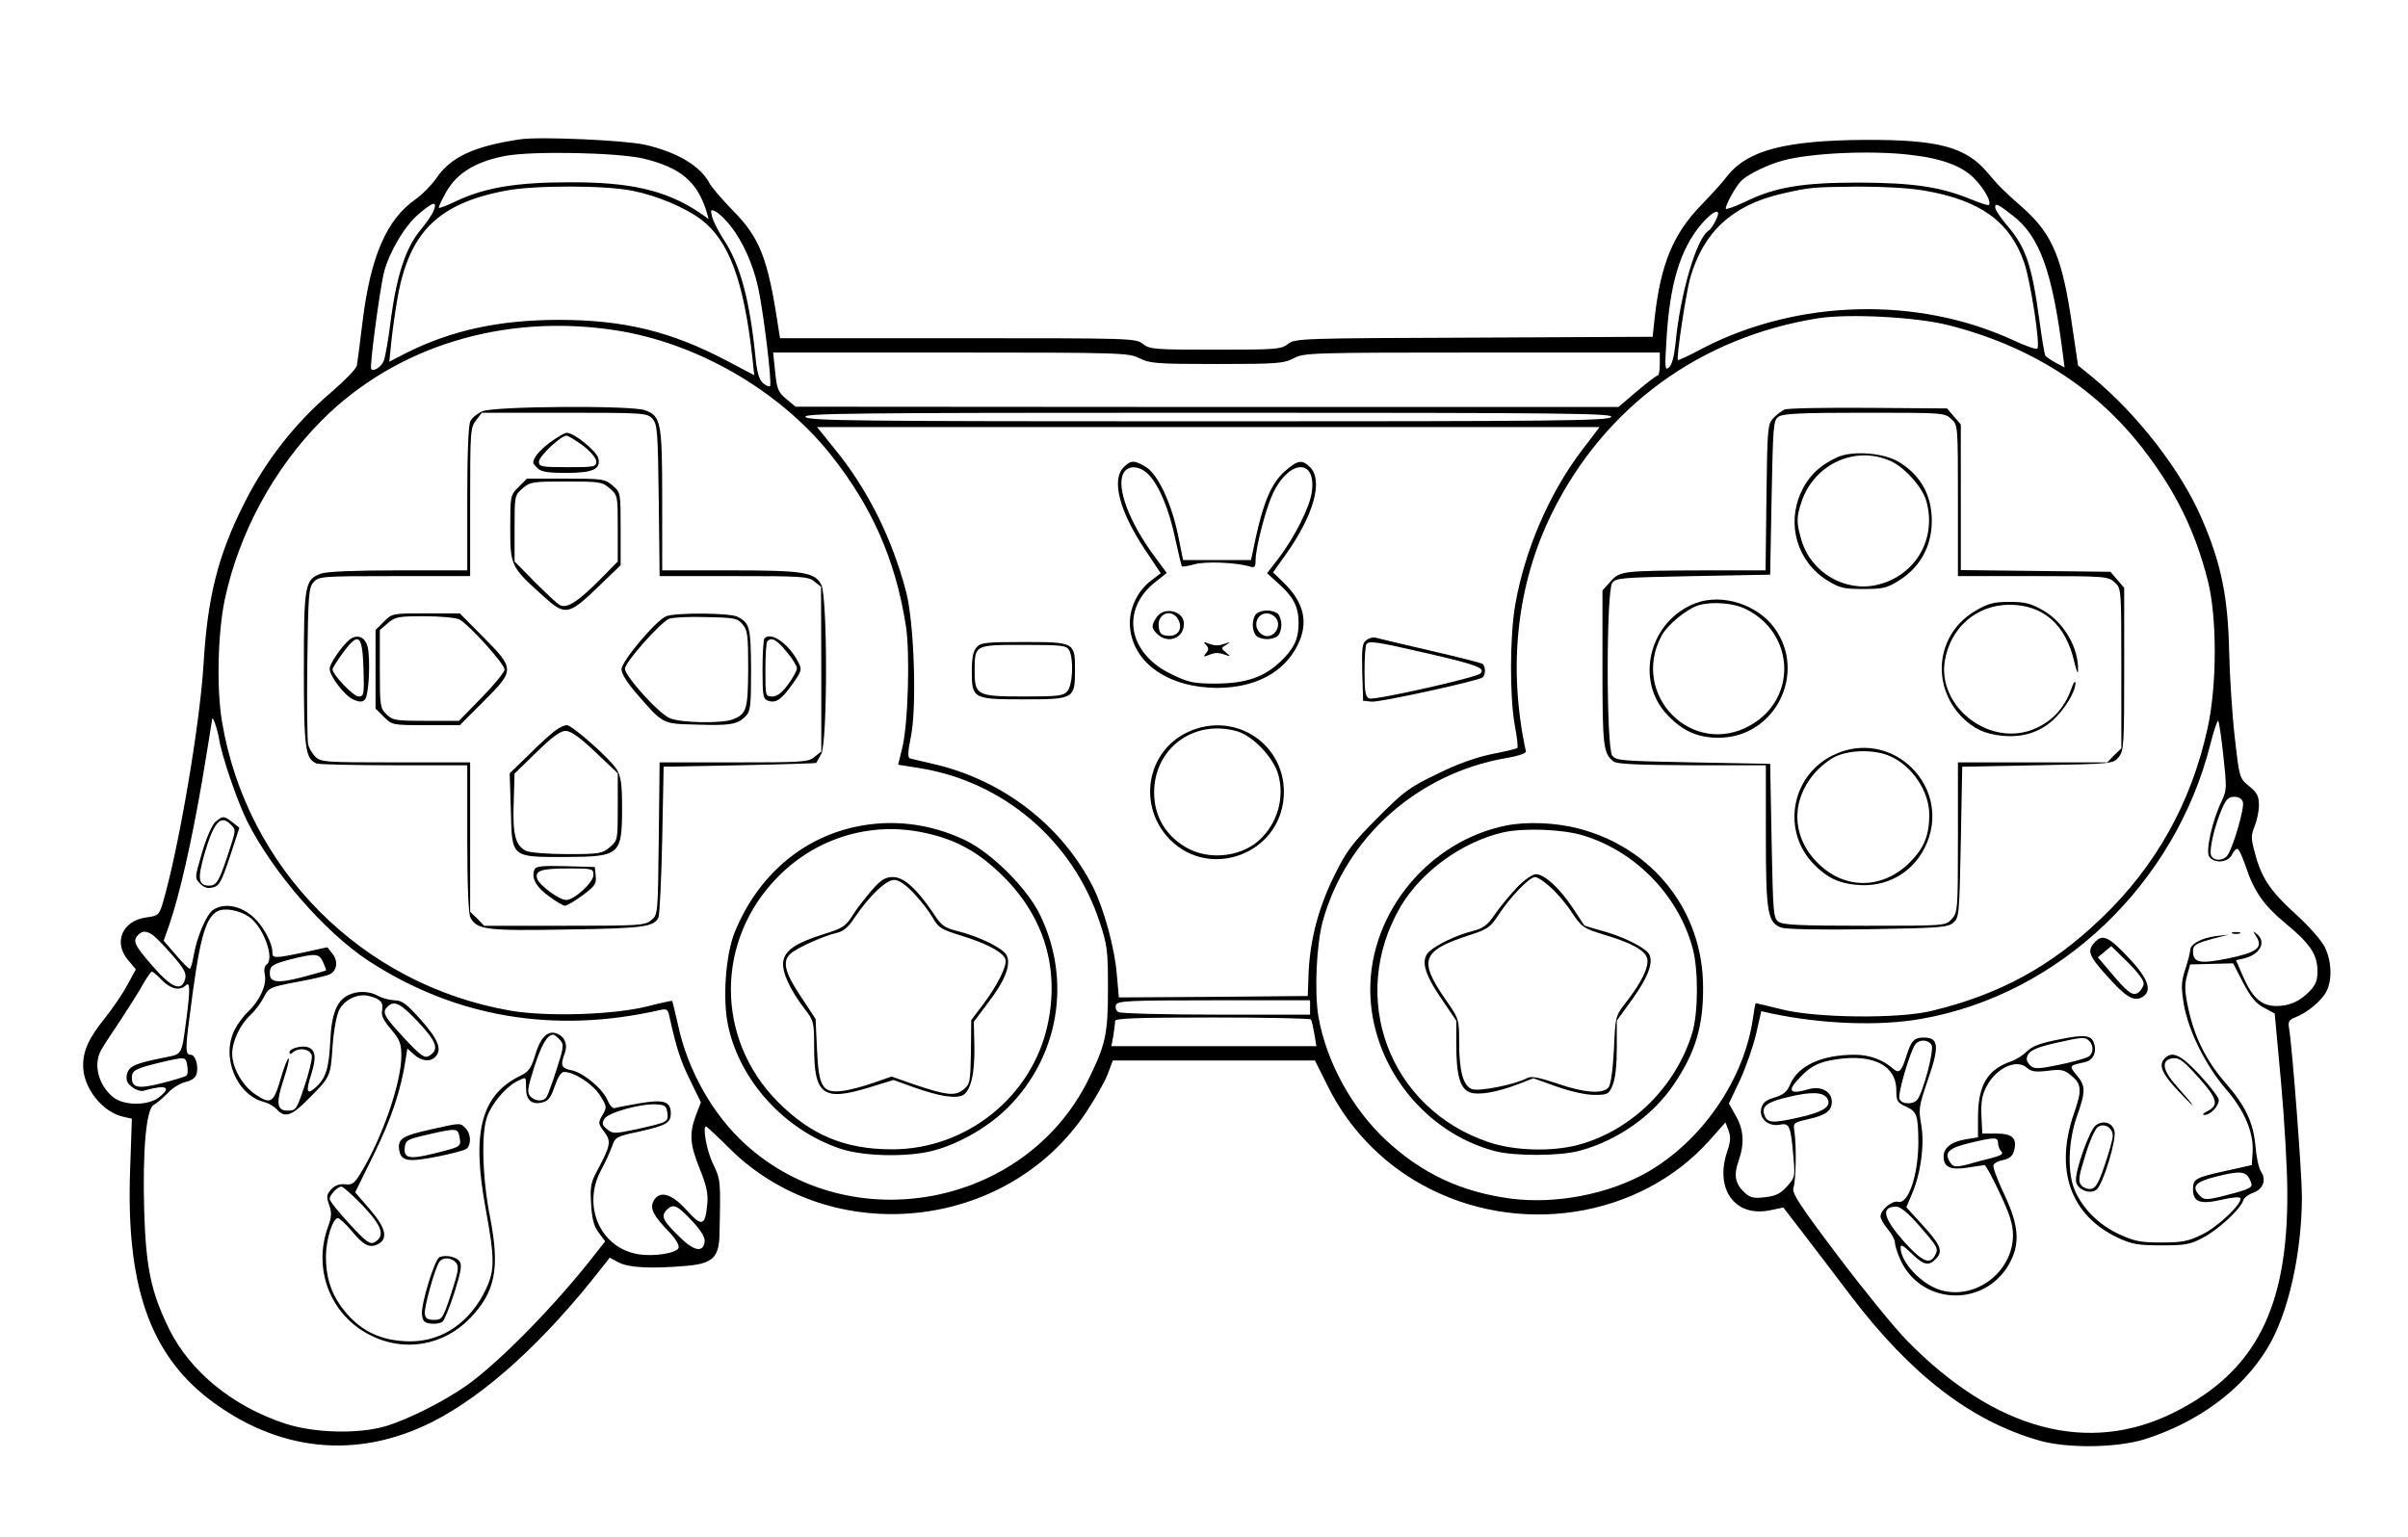
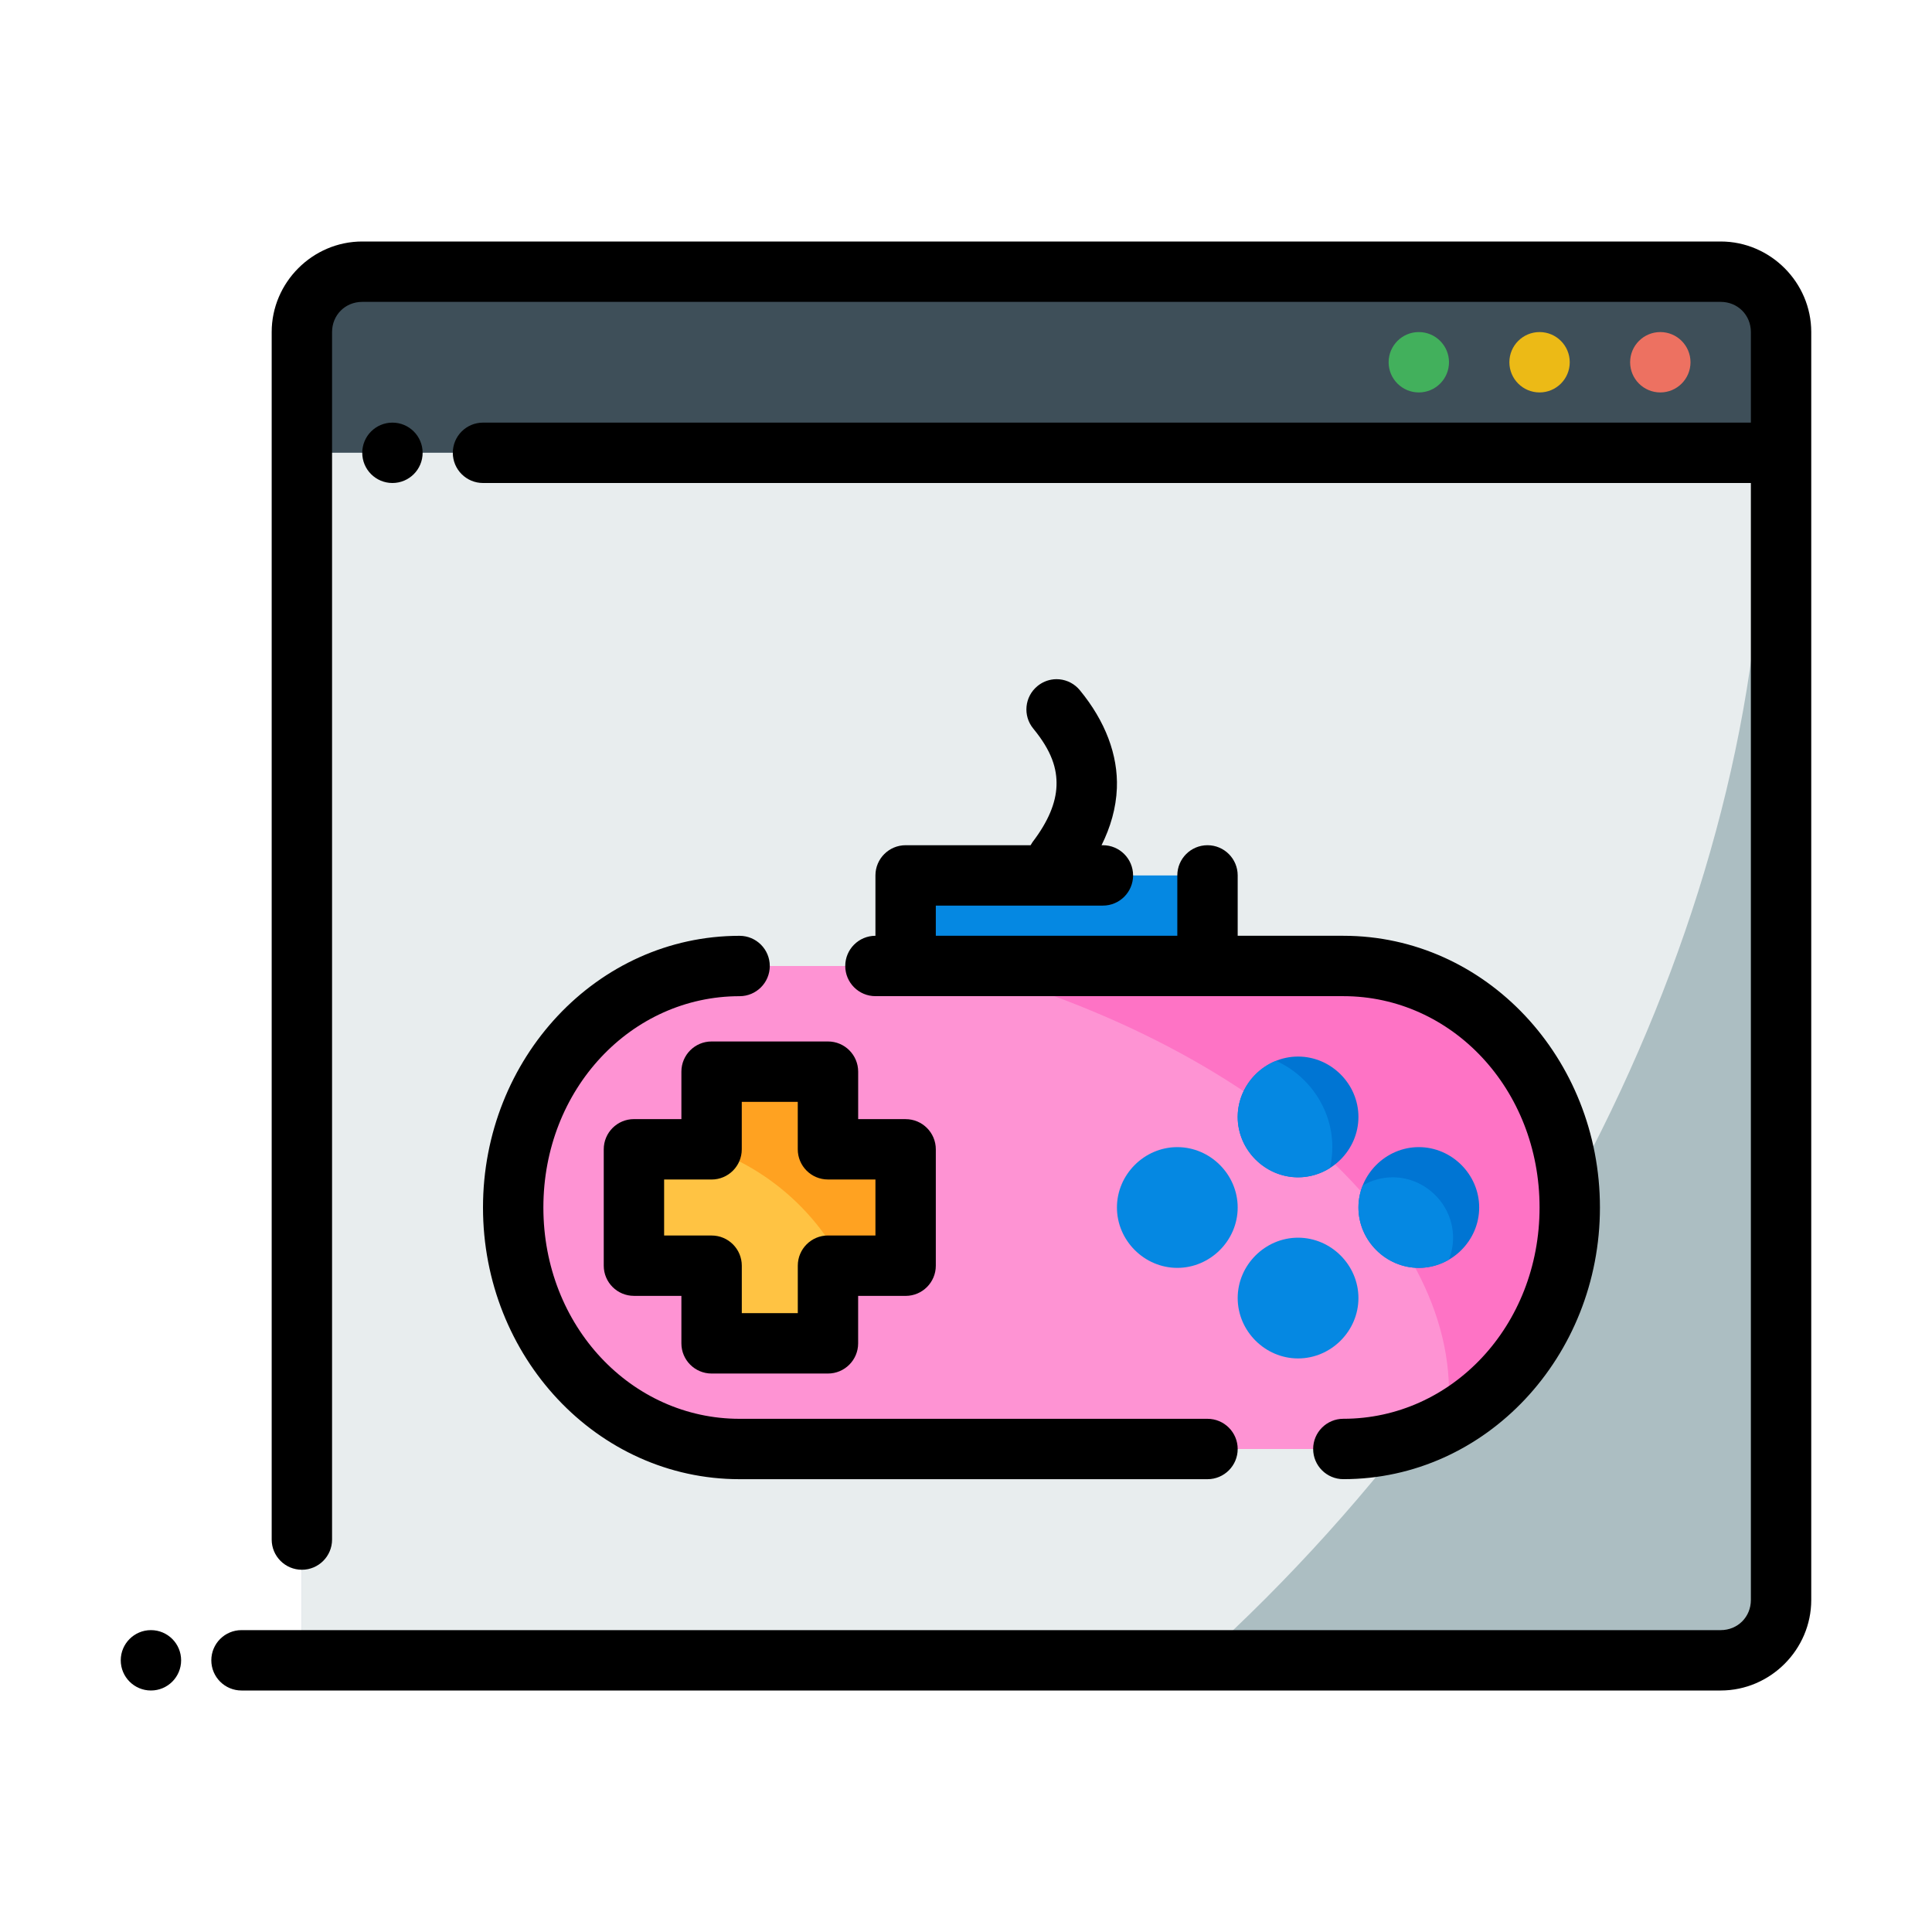
- <svg xmlns="http://www.w3.org/2000/svg" version="1.0" width="840pt" height="536pt" viewBox="0 0 840 536" preserveAspectRatio="xMidYMid meet">
-   <g transform="translate(0,536) scale(0.1,-0.1)" fill="#000000" stroke="none">
-     <path d="M1815 4874 c-161 -24 -242 -61 -293 -136 -17 -24 -49 -57 -72 -73 -101 -70 -157 -199 -185 -425 -9 -74 -18 -144 -20 -155 -2 -12 -43 -53 -89 -93 -126 -107 -230 -240 -304 -388 -91 -180 -128 -325 -142 -562 -13 -212 -87 -645 -142 -832 -13 -43 -16 -45 -58 -51 -83 -11 -116 -87 -63 -149 l27 -32 -30 -55 c-16 -30 -51 -81 -77 -114 -57 -70 -77 -114 -77 -167 0 -78 68 -164 143 -179 l27 -6 -6 -176 c-15 -402 67 -641 273 -801 241 -185 517 -214 781 -81 186 94 393 283 593 540 l26 33 32 -17 c36 -18 110 -22 231 -12 97 8 119 29 120 115 4 185 4 186 -23 242 -22 45 -37 130 -24 130 2 0 40 -35 84 -79 354 -349 964 -287 1241 127 32 48 66 108 76 134 l18 48 352 0 353 0 46 -92 c71 -143 186 -263 325 -340 333 -186 762 -120 1006 154 l55 62 11 -29 c8 -22 7 -38 -5 -73 -44 -131 27 -229 148 -205 l48 10 67 -87 c37 -48 113 -148 169 -222 209 -274 416 -434 653 -503 98 -29 271 -27 370 3 189 60 342 173 430 319 72 118 119 327 120 526 0 82 -34 528 -45 590 -4 23 0 29 23 38 41 16 90 57 107 89 21 40 19 106 -5 155 -11 23 -55 73 -100 114 -90 81 -122 129 -144 215 -14 51 -14 62 -1 93 8 20 15 53 15 73 0 32 -6 44 -34 67 -34 28 -34 28 -50 168 -9 77 -18 214 -20 305 -4 188 -28 306 -96 462 -72 167 -224 363 -383 494 l-48 39 -20 135 c-34 238 -68 320 -168 411 -80 71 -82 73 -128 127 -76 90 -173 115 -428 114 -276 -2 -407 -36 -478 -124 -17 -23 -59 -69 -93 -104 -98 -101 -141 -206 -162 -394 l-7 -65 -624 -3 c-605 -2 -624 -3 -648 -22 -24 -19 -41 -20 -253 -20 -212 0 -229 1 -253 20 -25 20 -40 20 -646 20 l-620 0 -6 38 c-36 240 -64 312 -158 407 -38 39 -75 82 -82 96 -32 60 -112 108 -225 134 -73 16 -365 29 -435 19z m433 -68 c128 -32 184 -80 217 -185 l7 -25 -33 23 c-116 77 -239 106 -454 105 -183 0 -294 -19 -390 -64 -33 -16 -61 -27 -64 -25 -2 2 10 28 26 56 37 65 102 105 205 125 96 18 396 12 486 -10z m4414 14 c116 -13 188 -41 231 -89 33 -36 54 -77 45 -86 -2 -3 -32 7 -66 21 -106 43 -201 56 -387 57 -198 0 -294 -16 -397 -67 -38 -18 -68 -28 -68 -24 0 16 38 83 56 99 27 24 92 55 144 69 95 26 305 36 442 20z m-4454 -126 c85 -17 182 -58 238 -100 97 -74 149 -214 179 -486 l6 -57 -95 50 c-195 103 -361 143 -586 143 -207 0 -375 -36 -534 -116 l-58 -30 7 69 c4 37 13 104 21 149 40 233 141 334 379 379 101 19 348 19 443 -1z m4505 1 c196 -34 298 -108 348 -251 22 -63 57 -289 46 -300 -4 -4 -42 9 -84 29 -334 154 -752 143 -1083 -28 -46 -25 -85 -43 -87 -41 -6 6 28 232 43 286 46 161 147 254 319 294 101 23 105 23 266 25 91 0 179 -5 232 -14z m-5199 -67 c-4 -13 -25 -44 -46 -69 -52 -62 -83 -156 -104 -309 -8 -69 -20 -135 -25 -148 -8 -22 -35 -39 -44 -30 -7 6 31 286 45 340 19 70 70 157 118 199 51 44 67 49 56 17z m5507 -20 c94 -72 138 -195 174 -476 l7 -54 -30 16 c-17 9 -33 20 -37 25 -3 5 -12 58 -20 118 -27 199 -48 261 -114 337 -22 26 -41 54 -41 62 0 17 9 13 61 -28z m-4472 -37 c41 -52 77 -131 95 -211 19 -85 50 -339 42 -347 -3 -3 -14 1 -25 11 -13 12 -20 37 -25 84 -20 203 -53 328 -112 417 -18 28 -36 63 -40 79 -6 26 -5 27 14 17 11 -6 34 -28 51 -50z m3436 20 c-8 -17 -19 -33 -25 -36 -42 -26 -99 -221 -115 -392 -5 -47 -13 -77 -23 -85 -14 -12 -15 -2 -9 92 11 199 48 320 122 408 44 51 74 59 50 13z m810 -365 c285 -72 514 -217 679 -430 115 -148 184 -289 228 -463 32 -127 32 -363 -1 -513 -57 -261 -181 -483 -372 -665 -174 -167 -354 -265 -591 -322 -114 -28 -402 -25 -521 5 -49 12 -90 22 -92 22 -2 0 -6 -23 -10 -52 -30 -213 -177 -428 -369 -538 -135 -77 -320 -112 -475 -92 -173 23 -308 86 -434 202 -120 111 -210 274 -238 434 -14 85 -7 249 15 331 81 293 330 516 639 570 43 7 71 17 70 23 -64 294 -32 584 92 834 183 369 517 613 930 678 108 16 337 4 450 -24z m-4650 -18 c284 -43 572 -209 751 -432 145 -182 227 -366 264 -599 15 -94 8 -346 -13 -428 l-14 -57 75 -12 c293 -47 535 -254 628 -537 27 -81 29 -100 29 -233 0 -159 -8 -195 -70 -320 -221 -442 -827 -556 -1194 -223 -114 103 -202 258 -236 418 -10 44 -19 81 -20 83 -1 1 -40 -7 -86 -19 -120 -30 -351 -37 -479 -15 -518 90 -921 496 -1006 1011 -19 117 -14 307 10 423 50 234 172 458 339 626 258 258 634 373 1022 314z m1830 -98 c36 -18 59 -20 270 -20 211 0 233 2 268 20 36 19 56 20 657 20 l620 0 0 -40 c0 -22 -3 -40 -7 -40 -5 0 -37 -25 -73 -55 l-64 -55 -1436 0 -1435 1 -32 27 c-29 24 -33 35 -39 95 l-7 67 620 0 c599 0 620 -1 658 -20z m1645 -205 c-11 -13 -179 -15 -1405 -15 -1226 0 -1394 2 -1405 15 -11 13 146 15 1405 15 1259 0 1416 -2 1405 -15z m-101 -115 c-115 -151 -201 -351 -234 -544 -18 -108 -19 -315 -1 -416 8 -41 12 -77 9 -80 -2 -2 -42 -12 -89 -21 -57 -12 -122 -35 -192 -70 -96 -46 -117 -62 -207 -153 -86 -86 -108 -115 -148 -196 -57 -114 -86 -225 -92 -340 l-3 -85 -330 -3 -329 -2 -7 79 c-7 92 -45 229 -82 304 -109 217 -317 377 -560 432 -38 9 -74 17 -80 19 -8 3 -7 24 3 73 22 102 12 400 -16 508 -50 190 -136 361 -252 502 l-59 73 1365 0 1365 0 -61 -80z m-4755 -1007 c9 -59 63 -217 98 -288 91 -180 270 -386 423 -487 303 -198 650 -256 1017 -172 24 5 28 3 33 -22 25 -113 40 -158 73 -224 l37 -76 -17 -44 c-24 -65 -22 -102 13 -188 24 -60 30 -87 26 -125 -7 -75 -19 -78 -72 -19 -52 58 -95 70 -115 32 -14 -26 -1 -51 53 -107 24 -25 37 -47 34 -57 -7 -18 -84 -31 -140 -22 -132 21 -197 167 -131 292 15 27 32 65 39 84 11 33 15 35 95 52 93 21 110 30 110 63 0 42 -23 50 -107 36 -42 -7 -82 -15 -88 -17 -7 -3 -18 9 -25 26 -17 41 -85 98 -127 106 -35 7 -39 17 -23 59 12 32 -1 61 -31 70 -30 10 -56 -18 -73 -79 -13 -42 -22 -55 -48 -68 -139 -66 -174 -196 -124 -464 32 -175 32 -215 2 -280 -55 -117 -152 -184 -265 -184 -107 1 -181 39 -242 123 -36 50 -53 106 -52 177 1 58 24 130 42 130 5 0 27 -20 48 -45 42 -51 63 -61 93 -45 35 19 25 58 -31 122 l-50 58 65 132 c60 122 95 224 111 332 l6 38 23 -21 c25 -23 56 -27 74 -9 25 25 12 60 -49 129 -51 57 -67 69 -93 69 -17 1 -42 7 -56 15 -30 17 -71 19 -103 4 -42 -19 -61 -66 -65 -164 -5 -93 -15 -127 -51 -159 -31 -28 -35 -15 -15 47 18 57 15 83 -11 93 -21 8 -65 -4 -65 -17 0 -8 4 -8 14 1 22 17 61 9 64 -15 1 -11 -10 -58 -26 -105 -27 -81 -30 -85 -58 -85 -39 0 -42 26 -14 111 12 36 20 68 17 71 -3 3 -16 -29 -28 -71 -25 -85 -34 -91 -90 -53 -43 29 -79 92 -79 140 0 44 27 102 65 137 15 14 35 41 45 60 17 34 21 36 116 54 55 10 106 22 115 27 25 13 29 46 9 71 l-18 23 -83 -18 c-105 -22 -109 -21 -109 3 0 26 -26 78 -54 108 -45 50 -111 66 -153 37 -24 -17 -57 -96 -68 -162 -4 -24 -10 -43 -13 -43 -4 0 -26 22 -49 49 l-42 49 20 57 c35 101 77 286 114 500 19 115 35 212 35 215 1 17 18 -32 24 -67z m6992 -61 c12 -110 12 -119 -6 -157 -33 -68 -56 -173 -44 -193 17 -26 66 -22 80 6 6 13 15 22 20 20 5 -2 18 -31 29 -64 28 -84 63 -134 137 -195 85 -70 111 -108 112 -163 1 -34 -5 -50 -24 -71 -35 -38 -73 -55 -119 -55 -52 0 -83 28 -116 102 l-25 58 28 6 c56 14 79 57 45 85 -15 13 -15 12 -2 -9 24 -38 3 -55 -99 -76 -98 -20 -122 -15 -122 25 0 22 10 28 74 45 l51 13 -45 -5 c-52 -7 -90 -28 -90 -50 0 -8 -8 -38 -17 -66 -14 -44 -15 -61 -5 -122 16 -92 75 -212 147 -296 65 -75 97 -152 93 -219 l-3 -46 -90 -20 c-108 -24 -115 -28 -115 -65 0 -44 26 -53 99 -36 34 8 63 11 66 6 10 -16 -77 -100 -133 -127 -49 -24 -69 -28 -142 -28 -73 0 -94 4 -148 29 -69 32 -124 86 -153 150 -28 61 -25 172 6 261 31 88 31 106 -1 144 -27 33 -27 33 28 45 29 6 43 34 33 65 -9 30 -32 33 -124 14 -62 -12 -92 -23 -110 -41 -13 -13 -38 -29 -55 -35 -83 -28 -116 -83 -116 -196 l0 -69 -42 -7 c-51 -8 -78 -30 -78 -60 0 -37 23 -48 82 -39 29 5 56 8 61 9 4 0 28 -44 53 -98 35 -73 46 -110 46 -146 0 -129 -131 -228 -253 -192 -66 20 -139 97 -139 148 0 13 9 8 38 -20 43 -42 61 -46 87 -17 24 26 14 48 -54 122 l-51 56 20 47 c31 73 44 172 32 241 -10 55 -8 65 24 159 40 115 37 145 -15 145 -34 0 -44 -11 -61 -65 -17 -54 -26 -62 -47 -43 -35 31 -83 48 -132 48 -117 0 -199 -38 -227 -105 -10 -24 -23 -35 -53 -44 -31 -9 -42 -18 -47 -38 -9 -35 25 -65 65 -57 33 7 38 -4 47 -112 6 -68 6 -72 -22 -103 -23 -26 -40 -34 -77 -38 -40 -5 -52 -2 -72 17 -32 30 -38 60 -20 110 21 60 18 109 -10 157 l-24 43 39 82 c21 46 46 118 56 161 l18 79 31 -7 c176 -38 379 -46 526 -20 482 84 887 470 1010 960 12 47 24 83 27 80 3 -3 11 -58 18 -123z m68 -160 c7 -20 -36 -165 -55 -188 -16 -19 -48 -18 -56 2 -7 20 12 102 38 162 14 33 23 42 43 42 15 0 27 -7 30 -18z m-6955 -401 c51 -36 91 -148 60 -167 -6 -4 -9 -19 -5 -36 7 -35 -19 -91 -59 -128 -15 -14 -36 -42 -46 -62 -49 -95 6 -229 103 -253 15 -4 34 -15 44 -26 27 -30 51 -23 107 34 80 80 80 80 87 185 4 57 14 110 23 128 19 37 66 59 104 49 40 -10 51 -22 46 -50 -4 -18 5 -36 31 -66 31 -37 36 -49 36 -94 0 -90 -64 -278 -137 -400 -26 -44 -33 -50 -59 -47 -21 2 -36 -4 -49 -18 -16 -18 -17 -25 -7 -54 10 -27 9 -41 -4 -77 -53 -146 8 -306 145 -376 118 -62 257 -39 350 57 89 92 105 174 71 351 -27 133 -32 295 -11 352 16 46 63 102 102 123 36 18 34 20 34 -22 0 -43 20 -60 58 -50 20 5 29 17 42 56 11 32 22 50 33 50 35 0 98 -41 124 -80 25 -40 26 -42 10 -70 -16 -27 -16 -30 6 -59 25 -34 22 -47 -24 -134 -23 -42 -26 -58 -22 -117 3 -52 9 -77 26 -100 l23 -31 -33 -42 c-137 -177 -333 -377 -449 -460 -81 -57 -204 -119 -284 -143 -95 -28 -249 -24 -350 9 -183 60 -332 182 -405 330 -63 128 -81 214 -87 412 -6 211 7 355 33 370 10 5 32 24 49 41 16 18 44 35 62 39 19 4 35 14 38 26 9 29 -3 69 -20 69 -18 0 -19 17 -4 130 34 271 53 343 96 370 25 14 77 5 112 -19z m-341 -60 c10 -5 41 -37 71 -71 43 -49 52 -65 47 -85 -12 -47 -48 -32 -115 46 -63 72 -69 87 -49 107 14 14 24 15 46 3z m599 -98 c7 -15 12 -28 10 -29 -1 -1 -40 -12 -85 -24 -90 -23 -116 -18 -110 24 2 17 16 24 68 38 92 23 103 22 117 -9z m6698 -72 c27 -51 45 -73 73 -87 l37 -20 22 -239 c12 -132 22 -306 22 -386 2 -403 -111 -624 -393 -766 -300 -151 -626 -64 -933 249 -45 46 -154 180 -243 298 -130 172 -160 218 -154 235 9 23 11 144 4 194 -5 34 -5 34 47 46 62 14 83 29 83 61 0 36 -38 56 -80 44 -72 -21 -79 -6 -22 50 27 27 51 40 90 49 144 30 237 -10 237 -103 0 -37 4 -43 32 -56 40 -18 44 -30 45 -123 0 -116 -35 -220 -71 -210 -21 5 -61 -28 -61 -51 0 -8 11 -28 25 -44 14 -17 25 -37 25 -46 0 -9 7 -33 16 -54 68 -164 291 -178 381 -25 41 71 37 136 -16 247 -23 49 -40 94 -37 101 2 7 18 15 35 18 22 5 32 14 37 33 11 43 -6 59 -62 59 l-49 0 -3 62 c-2 47 2 72 17 101 33 65 105 99 141 67 16 -14 30 -16 73 -11 45 6 57 4 79 -14 40 -31 42 -52 12 -137 -67 -196 -11 -354 155 -432 48 -22 69 -26 151 -26 83 0 101 3 145 27 53 27 131 100 140 129 3 10 19 22 34 27 36 13 48 45 28 75 -8 12 -16 51 -19 87 -7 82 -34 141 -104 221 -68 78 -109 161 -130 259 -13 59 -14 84 -5 115 l11 40 75 2 75 2 35 -68z m-7260 9 c30 -31 63 -38 83 -18 15 15 16 -12 2 -119 -17 -127 -13 -120 -78 -133 -100 -20 -121 -29 -129 -57 -4 -20 -1 -31 17 -45 12 -10 30 -16 39 -14 82 23 102 14 55 -23 -37 -29 -121 -29 -158 0 -51 40 -71 112 -45 162 6 12 37 60 69 107 31 47 67 104 80 128 13 23 27 42 30 42 3 0 19 -13 35 -30z m4005 -95 l0 -25 -327 0 c-181 0 -334 4 -342 9 -8 5 -11 16 -8 25 6 14 43 16 342 16 l335 0 0 -25z m-3111 -51 c65 -69 74 -96 38 -118 -16 -9 -28 -1 -88 63 -71 77 -77 89 -57 109 23 23 46 11 107 -54z m3114 9 c3 -5 8 -27 12 -50 l7 -43 -357 0 -358 0 7 38 c3 20 6 43 6 50 0 9 75 12 339 12 187 0 342 -3 344 -7z m-2620 -71 c15 -16 14 -24 -11 -102 -15 -47 -31 -91 -35 -97 -11 -18 -42 -16 -58 3 -11 13 -8 30 15 102 25 77 45 112 66 112 4 0 14 -8 23 -18z m5335 -4 c17 -17 15 -46 -5 -56 -10 -5 -55 -18 -100 -27 -67 -14 -85 -15 -98 -5 -8 7 -15 18 -15 24 1 26 22 39 96 56 97 22 107 23 122 8z m-550 -14 c10 -18 -30 -166 -50 -191 -15 -18 -55 -16 -62 3 -7 17 38 169 56 191 15 18 45 16 56 -3z m-6085 -71 c3 -16 2 -31 -2 -35 -3 -4 -42 -16 -86 -27 -83 -21 -105 -17 -105 20 0 24 13 31 95 51 94 22 92 22 98 -9z m5721 -115 c17 -28 -12 -48 -104 -68 -90 -20 -106 -18 -116 12 -9 29 12 44 86 61 80 19 120 17 134 -5z m-4046 -51 c4 -32 2 -32 -108 -57 -76 -16 -83 -16 -102 0 -17 13 -19 20 -10 36 12 22 126 54 182 51 30 -2 35 -6 38 -30z m4642 -105 c0 -10 5 -23 11 -29 9 -9 0 -14 -32 -23 -24 -6 -60 -15 -79 -21 -50 -13 -58 -12 -71 12 -16 30 3 45 76 62 83 20 95 20 95 -1z m878 -127 c11 -23 9 -26 -16 -36 -15 -6 -53 -16 -85 -24 -50 -12 -59 -11 -72 2 -33 33 -18 50 60 69 80 20 100 17 113 -11z m-6582 -92 c68 -72 78 -105 41 -127 -16 -9 -28 -1 -88 64 -38 41 -69 80 -69 87 0 14 28 43 41 43 6 0 39 -30 75 -67z m1153 -58 c28 -31 41 -53 39 -68 -5 -38 -37 -32 -85 15 -62 60 -69 75 -46 98 23 22 36 15 92 -45z m4272 -7 c70 -80 72 -84 59 -108 -18 -34 -45 -22 -109 49 -72 82 -81 121 -26 121 14 0 41 -22 76 -62z" />
-     <path d="M6225 3931 c-11 -5 -29 -19 -40 -31 -19 -21 -20 -39 -23 -276 l-3 -254 -202 0 c-300 -1 -306 -2 -339 -39 l-28 -31 0 -271 c0 -275 3 -298 39 -326 12 -9 87 -12 274 -13 l257 0 0 -245 c0 -273 6 -305 56 -322 17 -5 143 -8 302 -5 243 4 275 6 295 22 21 18 22 25 27 282 l5 263 263 5 c262 5 264 5 283 29 18 22 19 43 19 307 l0 283 -24 28 -24 28 -261 3 -261 3 0 254 0 254 -24 28 -24 28 -274 2 c-150 1 -282 -1 -293 -6z m582 -33 c23 -21 23 -22 23 -285 l0 -263 262 0 c255 0 262 -1 285 -22 23 -21 23 -22 23 -300 l0 -279 -25 -24 -24 -25 -261 0 -260 0 0 -262 c0 -255 -1 -262 -22 -285 -21 -23 -22 -23 -303 -23 -227 0 -285 3 -301 14 -18 13 -19 32 -24 283 l-5 268 -268 5 c-251 5 -270 6 -283 24 -21 29 -21 573 0 602 13 18 32 19 283 24 l268 5 5 268 c5 251 6 270 24 283 16 11 74 14 300 14 273 0 280 0 303 -22z" />
-     <path d="M6410 3765 c-62 -28 -102 -67 -127 -122 -52 -113 -13 -243 91 -308 44 -27 58 -30 126 -30 68 0 82 3 125 30 67 42 107 108 113 186 7 98 -31 176 -112 226 -52 33 -162 42 -216 18z m186 -14 c49 -22 111 -92 124 -140 37 -133 -40 -262 -174 -292 -111 -25 -228 44 -261 154 -19 63 -19 82 0 138 45 131 188 196 311 140z" />
-     <path d="M5916 3256 c-163 -61 -216 -272 -97 -393 52 -54 104 -77 176 -77 196 0 310 224 195 383 -60 82 -182 121 -274 87z m176 -22 c169 -85 178 -311 15 -404 -201 -115 -420 102 -312 310 21 40 90 97 133 109 48 13 122 7 164 -15z" />
-     <path d="M6893 3230 c-138 -79 -160 -260 -47 -374 40 -39 78 -57 138 -63 70 -7 129 11 177 54 42 38 79 100 79 130 -1 10 -7 1 -14 -19 -26 -74 -75 -123 -145 -147 -152 -50 -321 88 -297 242 19 117 111 197 226 197 118 0 197 -70 226 -200 7 -30 13 -44 13 -30 3 79 -49 168 -121 210 -44 25 -64 30 -118 30 -54 0 -74 -5 -117 -30z" />
-     <path d="M6392 2724 c-146 -73 -178 -267 -62 -382 44 -44 82 -63 144 -69 103 -11 195 39 240 129 104 208 -114 426 -322 322z m203 -3 c76 -34 135 -123 135 -203 0 -73 -18 -117 -68 -167 -96 -95 -228 -96 -322 -1 -89 89 -94 215 -11 311 19 23 53 50 75 60 53 24 139 24 191 0z" />
-     <path d="M5255 2480 c-270 -54 -476 -303 -475 -574 1 -258 185 -496 434 -562 67 -18 227 -18 296 1 131 35 254 121 328 230 75 110 104 203 103 340 0 266 -175 488 -437 555 -79 20 -177 24 -249 10z m268 -35 c184 -56 333 -211 382 -395 20 -74 19 -222 -1 -291 -57 -191 -214 -345 -401 -394 -92 -24 -221 -20 -310 10 -348 117 -493 507 -306 824 73 122 214 224 357 257 72 16 208 11 279 -11z" />
-     <path d="M5291 2263 c-25 -27 -60 -69 -77 -94 -26 -38 -40 -48 -79 -58 -52 -13 -120 -45 -147 -69 -33 -28 -22 -75 37 -162 l55 -81 0 -82 c0 -108 13 -155 47 -168 30 -11 92 -1 171 29 l51 20 81 -29 c48 -17 102 -29 131 -29 48 0 51 2 65 35 9 22 14 69 14 129 l0 95 55 76 c58 81 76 135 54 161 -19 23 -97 60 -163 77 -32 9 -59 17 -60 19 -1 2 -19 29 -40 61 -46 69 -99 117 -128 117 -12 0 -41 -20 -67 -47z m118 1 c22 -19 56 -59 75 -89 34 -50 40 -54 108 -75 101 -30 147 -56 154 -84 7 -28 -19 -83 -73 -152 -38 -49 -38 -49 -43 -166 -4 -74 -11 -122 -19 -132 -20 -24 -85 -19 -180 14 -63 21 -89 26 -103 19 -42 -23 -169 -48 -193 -39 -31 12 -45 62 -45 165 0 78 -1 81 -44 143 -100 143 -88 175 85 231 59 19 69 27 97 70 40 61 107 131 127 131 8 0 33 -16 54 -36z" />
-     <path d="M1683 3925 c-17 -7 -36 -22 -42 -34 -7 -12 -11 -110 -11 -270 l0 -251 -239 0 c-148 0 -250 -4 -270 -11 -58 -20 -61 -39 -61 -334 0 -278 5 -313 45 -329 9 -3 131 -6 271 -6 l254 0 0 -256 c0 -163 4 -263 11 -275 22 -43 56 -47 338 -42 266 4 302 9 318 42 4 9 10 131 13 271 l5 255 265 5 c146 3 266 7 267 8 1 1 9 15 18 32 22 43 22 547 0 590 -23 44 -63 50 -322 50 l-233 0 0 245 c0 273 -4 294 -61 314 -49 17 -525 14 -566 -4z m593 -26 c17 -19 19 -42 22 -285 l3 -264 258 0 c238 0 261 -1 282 -19 l23 -18 1 -288 0 -287 -24 -19 c-21 -18 -42 -19 -282 -19 l-258 0 -3 -266 c-3 -266 -3 -266 -27 -285 -22 -18 -42 -19 -303 -19 l-279 0 -24 25 -25 24 0 261 0 260 -260 0 c-246 0 -261 1 -280 20 -11 11 -22 30 -25 42 -3 13 -5 141 -3 285 3 240 5 263 22 282 18 20 28 21 283 21 l263 0 0 259 c0 246 1 260 21 285 l20 26 288 0 c280 0 288 -1 307 -21z" />
-     <path d="M1918 3816 c-38 -29 -58 -54 -58 -71 0 -2 7 -11 16 -19 11 -12 36 -16 98 -16 95 0 123 13 113 52 -7 25 -84 88 -110 88 -8 0 -34 -16 -59 -34z m116 -11 c27 -21 46 -44 46 -55 0 -19 -7 -20 -100 -20 -92 0 -100 2 -100 19 0 19 75 90 96 91 6 0 32 -16 58 -35z" />
-     <path d="M1809 3661 c-29 -29 -29 -31 -29 -144 0 -130 2 -135 112 -234 79 -72 90 -71 191 26 l82 79 0 127 c0 126 0 127 -28 151 -27 23 -35 24 -163 24 l-136 0 -29 -29z m318 -5 c28 -24 28 -26 28 -140 l0 -115 -60 -61 c-77 -78 -118 -105 -142 -91 -10 5 -49 42 -88 81 l-70 71 0 115 c0 114 0 116 28 140 26 23 35 24 152 24 117 0 126 -1 152 -24z" />
-     <path d="M1339 3191 l-29 -29 0 -137 0 -137 29 -29 c29 -29 30 -29 147 -29 l118 0 83 83 c109 109 109 113 0 223 l-83 84 -118 0 c-117 0 -118 0 -147 -29z m263 8 c33 -17 158 -155 158 -175 0 -9 -36 -53 -80 -98 l-79 -81 -115 0 c-107 0 -117 2 -138 23 -22 21 -23 30 -23 158 l0 136 28 24 c26 22 37 24 127 24 55 0 109 -5 122 -11z" />
-     <path d="M2324 3210 c-35 -14 -156 -157 -156 -185 0 -15 19 -46 50 -82 96 -110 90 -108 208 -111 119 -4 146 0 174 28 18 18 20 34 20 163 -1 148 -4 163 -47 185 -25 14 -217 15 -249 2z m267 -29 c17 -20 19 -40 19 -155 -1 -141 -5 -157 -54 -176 -39 -15 -181 -12 -219 4 -39 16 -157 147 -157 173 0 22 123 161 154 174 12 5 70 8 129 6 101 -2 110 -4 128 -26z" />
-     <path d="M1219 3128 c-27 -22 -69 -84 -69 -101 0 -27 53 -95 83 -108 22 -9 31 -9 40 0 14 14 20 143 9 186 -9 33 -37 44 -63 23z m49 -101 c3 -91 1 -97 -17 -97 -18 0 -91 76 -91 95 0 4 16 30 36 57 55 75 68 65 72 -55z" />
-     <path d="M2667 3133 c-4 -3 -7 -53 -7 -109 0 -94 2 -103 20 -109 27 -9 46 4 85 59 32 45 33 50 20 75 -33 65 -95 108 -118 84z m77 -47 c20 -23 36 -50 36 -58 0 -8 -14 -33 -31 -56 -21 -29 -38 -42 -55 -42 -24 0 -24 1 -24 93 0 52 3 97 7 100 15 15 33 5 67 -37z" />
-     <path d="M1940 2813 c-14 -9 -56 -47 -93 -84 l-69 -67 4 -127 c4 -169 -1 -165 192 -165 189 1 196 7 196 172 0 84 -4 109 -19 134 -22 36 -155 154 -174 154 -7 0 -24 -7 -37 -17z m137 -77 l78 -74 0 -117 c0 -116 0 -117 -28 -141 -26 -22 -36 -24 -147 -24 -67 0 -130 5 -144 11 -38 18 -48 56 -44 169 l3 101 76 74 c55 54 84 75 102 75 18 0 49 -22 104 -74z" />
-     <path d="M1864 2325 c-11 -28 6 -60 51 -92 24 -18 49 -33 56 -33 6 0 34 16 61 36 43 32 49 40 46 68 l-3 31 -103 3 c-85 2 -103 0 -108 -13z m206 -18 c0 -26 -67 -87 -95 -87 -24 0 -93 51 -101 74 -9 28 13 36 109 36 85 0 87 -1 87 -23z" />
-     <path d="M2983 2475 c-189 -41 -340 -173 -419 -365 -33 -79 -44 -237 -24 -329 41 -192 196 -362 389 -428 81 -28 235 -31 325 -8 92 24 194 83 262 151 178 178 223 444 112 672 -45 93 -168 216 -262 261 -122 58 -254 74 -383 46z m239 -20 c112 -23 193 -68 279 -154 142 -142 195 -320 154 -514 -53 -252 -283 -437 -543 -437 -164 0 -282 49 -398 165 -220 221 -219 567 2 788 134 135 323 191 506 152z" />
-     <path d="M3041 2254 c-22 -26 -53 -65 -67 -88 -24 -38 -35 -45 -100 -65 -99 -31 -138 -58 -142 -98 -4 -36 24 -96 74 -162 33 -42 34 -47 34 -135 0 -166 31 -189 189 -141 l88 27 69 -25 c90 -32 147 -41 173 -28 28 16 42 77 40 174 l-2 82 51 68 c59 77 80 133 63 165 -13 24 -94 64 -169 83 -48 12 -58 19 -87 64 -57 84 -102 125 -140 125 -27 0 -41 -9 -74 -46z m149 -13 c25 -27 54 -65 65 -85 18 -32 28 -39 100 -61 87 -27 142 -56 152 -81 8 -21 -27 -91 -78 -159 l-41 -54 -1 -111 c-2 -106 -3 -113 -27 -132 -29 -23 -57 -20 -173 19 l-77 27 -63 -22 c-34 -12 -82 -25 -107 -28 -71 -9 -84 12 -90 145 l-5 106 -52 79 c-56 84 -65 122 -35 149 22 20 116 62 160 72 23 5 41 19 63 53 51 76 110 132 138 132 17 0 40 -16 71 -49z" />
-     <path d="M3920 3730 c-44 -44 -15 -154 75 -289 l54 -81 -34 -26 c-49 -37 -79 -103 -73 -164 12 -125 136 -210 306 -210 131 1 230 53 278 148 40 79 24 150 -50 221 l-35 34 44 62 c97 136 132 258 85 305 -28 28 -44 25 -90 -16 -44 -40 -72 -104 -99 -228 l-17 -80 -119 0 -118 0 -18 89 c-23 111 -70 210 -112 236 -40 24 -52 24 -77 -1z m86 -25 c37 -37 73 -124 94 -226 11 -50 21 -93 23 -95 1 -2 21 1 43 7 37 11 143 7 192 -7 19 -6 22 -3 22 23 0 39 34 173 58 226 56 124 155 131 138 10 -7 -52 -59 -156 -116 -231 l-40 -52 41 -37 c52 -47 69 -81 69 -138 0 -54 -16 -88 -62 -132 -57 -55 -120 -77 -223 -78 -81 0 -97 3 -157 32 -153 72 -181 226 -57 323 l39 31 -42 57 c-89 120 -135 242 -109 291 16 29 56 27 87 -4z" />
-     <path d="M4036 3208 c-21 -29 -20 -41 2 -61 38 -35 92 -13 92 37 0 44 -68 61 -94 24z m76 -13 c14 -32 -5 -57 -41 -53 -20 2 -27 9 -29 32 -6 48 50 65 70 21z" />
-     <path d="M4382 3218 c-7 -7 -12 -24 -12 -38 0 -14 5 -31 12 -38 7 -7 24 -12 38 -12 14 0 31 5 38 12 7 7 12 24 12 38 0 14 -5 31 -12 38 -7 7 -24 12 -38 12 -14 0 -31 -5 -38 -12z m68 -13 c26 -32 -13 -81 -47 -59 -35 22 -23 74 17 74 10 0 23 -7 30 -15z" />
-     <path d="M4207 3110 c10 -11 10 -17 0 -29 -10 -12 -9 -14 8 -7 24 10 34 10 60 1 19 -6 19 -6 2 8 -18 15 -18 16 0 27 17 11 17 11 -2 5 -25 -9 -35 -9 -60 0 -16 7 -18 5 -8 -5z" />
-     <path d="M4767 3127 c-15 -10 -17 -27 -15 -112 l3 -100 30 -3 c27 -3 365 71 386 84 12 7 12 41 0 48 -4 3 -86 24 -182 46 -96 22 -181 43 -190 45 -8 3 -23 -1 -32 -8z m214 -47 c173 -40 202 -51 183 -70 -14 -14 -369 -94 -387 -87 -14 5 -17 22 -17 95 0 49 3 92 7 95 11 12 35 8 214 -33z" />
-     <path d="M3407 3102 c-12 -13 -17 -37 -17 -84 0 -96 4 -98 182 -98 175 0 178 2 178 103 0 96 -1 97 -179 97 -131 0 -150 -2 -164 -18z m323 -11 c16 -32 12 -122 -7 -143 -14 -16 -33 -18 -151 -18 -163 0 -172 4 -172 87 0 94 -2 93 170 93 137 0 150 -2 160 -19z" />
-     <path d="M4144 2806 c-146 -68 -177 -260 -62 -376 140 -140 382 -49 396 149 13 181 -168 304 -334 227z m170 3 c55 -15 128 -91 145 -151 21 -75 1 -158 -53 -216 -64 -72 -189 -88 -273 -36 -70 43 -106 108 -107 187 -1 155 137 258 288 216z" />
-     <path d="M752 2493 c-12 -10 -32 -56 -47 -107 -26 -89 -26 -89 -7 -109 14 -14 27 -18 45 -13 22 5 30 20 59 107 l33 101 -24 19 c-29 23 -34 23 -59 2z m52 -9 c20 -20 21 -15 -10 -109 -30 -90 -39 -105 -64 -105 -39 0 -42 24 -15 117 32 106 55 131 89 97z" />
-     <path d="M1501 1419 c-95 -21 -113 -32 -109 -67 5 -43 27 -48 130 -28 51 10 98 22 105 28 18 14 16 53 -3 72 -19 19 -17 19 -123 -5z m102 -26 c6 -34 6 -34 -87 -57 -87 -22 -109 -18 -104 21 3 25 9 28 78 44 104 24 107 23 113 -8z" />
-     <path d="M1533 974 c-17 -8 -65 -165 -61 -200 2 -23 9 -30 31 -32 16 -2 34 1 41 7 6 5 25 51 41 101 22 69 27 95 19 108 -11 17 -48 25 -71 16z m58 -20 c11 -13 8 -30 -17 -107 -29 -88 -32 -92 -60 -92 -21 0 -30 5 -32 20 -4 20 35 161 51 183 13 17 42 15 58 -4z" />
-     <path d="M7788 2103 c6 -2 18 -2 25 0 6 3 1 5 -13 5 -14 0 -19 -2 -12 -5z" />
-     <path d="M7307 2072 c-27 -29 -21 -46 41 -115 66 -74 94 -92 123 -77 39 21 25 64 -47 140 -69 73 -90 82 -117 52z m171 -146 c-2 -10 -11 -24 -20 -30 -20 -12 -37 2 -100 77 l-40 47 23 19 24 20 58 -57 c37 -37 57 -64 55 -76z" />
-     <path d="M7552 1668 c-24 -24 -11 -54 51 -119 66 -70 59 -56 -12 24 -49 55 -53 90 -10 95 21 2 37 -10 88 -67 67 -75 72 -97 31 -118 -16 -8 -19 -13 -9 -13 20 0 49 31 49 52 0 9 -30 48 -66 87 -66 71 -96 85 -122 59z" />
-     <path d="M7311 1434 c-22 -16 -74 -162 -69 -196 4 -29 50 -47 72 -28 22 18 70 174 62 204 -7 29 -38 39 -65 20z m59 -37 c0 -12 -13 -58 -28 -102 -21 -63 -32 -81 -48 -83 -11 -2 -27 4 -34 13 -11 13 -9 30 14 103 14 48 34 92 43 99 22 17 53 -1 53 -30z" />
+ <svg xmlns="http://www.w3.org/2000/svg" width="800px" height="800px" viewBox="0 0 64 64" id="svg5" version="1.1" xml:space="preserve">
+   <defs id="defs2" />
+   <g id="layer1" transform="translate(-384,-480)">
+     <path d="m 394,489 h 49 v 6 h -49 z" id="path61060" style="fill:#3e4f59;fill-opacity:1;fill-rule:evenodd;stroke-width:2;stroke-linecap:round;stroke-linejoin:round;stroke-miterlimit:4.1" />
+     <path d="m 394,495 h 49 v 40 h -49 z" id="path61062" style="fill:#acbec2;fill-opacity:1;fill-rule:evenodd;stroke-width:2;stroke-linecap:round;stroke-linejoin:round;stroke-miterlimit:4.1" />
+     <path d="m 394,495 v 40 h 29.77 a 28.484,41.393 35.599 0 0 18.625,-40 z" id="path61064" style="fill:#e8edee;fill-opacity:1;fill-rule:evenodd;stroke:none;stroke-width:2;stroke-linecap:round;stroke-linejoin:round;stroke-miterlimit:4.1" />
+     <path d="m 396,488 c -1.645,0 -3,1.355 -3,3 v 40 c 0,0.552 0.448,1 1,1 0.552,0 1,-0.448 1,-1 v -40 c 0,-0.564 0.436,-1 1,-1 h 45 c 0.564,0 1,0.436 1,1 v 3 h -42 c -0.552,0 -1,0.448 -1,1 0,0.552 0.448,1 1,1 h 42 v 37 c 0,0.564 -0.436,1 -1,1 h -49 c -0.552,0 -1,0.448 -1,1 0,0.552 0.448,1 1,1 h 49 c 1.645,0 3,-1.355 3,-3 0,-14 0,-28 0,-42 0,-1.645 -1.355,-3 -3,-3 z" id="path61066" style="color:#000000;fill:#000000;fill-rule:evenodd;stroke-linecap:round;stroke-linejoin:round;stroke-miterlimit:4.1" />
+     <path d="m 439,491 c -0.552,0 -1,0.448 -1,1 0,0.552 0.448,1 1,1 0.552,0 1,-0.448 1,-1 0,-0.552 -0.448,-1 -1,-1 z" id="path61068" style="color:#000000;fill:#ed7161;fill-opacity:1;fill-rule:evenodd;stroke-linecap:round;stroke-linejoin:round;stroke-miterlimit:4.1;-inkscape-stroke:none" />
+     <path d="m 435,491 c -0.552,0 -1,0.448 -1,1 0,0.552 0.448,1 1,1 0.552,0 1,-0.448 1,-1 0,-0.552 -0.448,-1 -1,-1 z" id="path61070" style="color:#000000;fill:#ecba16;fill-opacity:1;fill-rule:evenodd;stroke-linecap:round;stroke-linejoin:round;stroke-miterlimit:4.1;-inkscape-stroke:none" />
+     <path d="m 431,491 c -0.552,0 -1,0.448 -1,1 0,0.552 0.448,1 1,1 0.552,0 1,-0.448 1,-1 0,-0.552 -0.448,-1 -1,-1 z" id="path61072" style="color:#000000;fill:#42b05c;fill-opacity:1;fill-rule:evenodd;stroke-linecap:round;stroke-linejoin:round;stroke-miterlimit:4.1;-inkscape-stroke:none" />
+     <path d="m 389,534 a 1,1 0 0 0 -1,1 1,1 0 0 0 1,1 1,1 0 0 0 1,-1 1,1 0 0 0 -1,-1 z" id="path61074" style="color:#000000;fill:#000000;fill-rule:evenodd;stroke-linecap:round;stroke-linejoin:round;stroke-miterlimit:4.1;-inkscape-stroke:none" />
+     <path d="m 397,494 c -0.552,0 -1,0.448 -1,1 0,0.552 0.448,1 1,1 0.552,0 1,-0.448 1,-1 0,-0.552 -0.448,-1 -1,-1 z" id="path61076" style="color:#000000;fill:#000000;fill-rule:evenodd;stroke-linecap:round;stroke-linejoin:round;stroke-miterlimit:4.1;-inkscape-stroke:none" />
+     <path d="m 408.5,512 h 20 c 4.155,0 7.5,3.568 7.5,8 0,4.432 -3.345,8 -7.5,8 -6.667,0 -13.333,0 -20,0 -4.155,0 -7.5,-3.568 -7.5,-8 0,-4.432 3.345,-8 7.5,-8 z" id="rect12688" style="fill:#fe73c5;fill-opacity:1;fill-rule:evenodd;stroke:none;stroke-width:2;stroke-linecap:round;stroke-linejoin:round;stroke-miterlimit:4.1" />
+     <path d="M 408.5,512 C 404.345,512 401,515.568 401,520 c 0,4.432 3.345,8 7.5,8 h 20 c 1.239,0 2.402,-0.322 3.43,-0.885 A 21.813,12.413 10.284 0 0 415.795,512 Z" id="path39411" style="fill:#fe93d3;fill-opacity:1;fill-rule:evenodd;stroke:none;stroke-width:2;stroke-linecap:round;stroke-linejoin:round;stroke-miterlimit:4.1" />
+     <path d="M 414,509 H 424 v 3 h -10 z" id="rect14177" style="fill:#0588e2;fill-opacity:1;fill-rule:evenodd;stroke:none;stroke-width:2;stroke-linecap:round;stroke-linejoin:round;stroke-miterlimit:4.1" />
+     <path d="m 407.572,515.5 v 2.572 H 405 v 3.855 h 2.572 V 524.5 h 3.855 v -2.572 H 414 v -3.855 h -2.572 V 515.5 Z" id="rect17135" style="fill:none;fill-opacity:1;fill-rule:evenodd;stroke:none;stroke-width:2;stroke-linecap:round;stroke-linejoin:round;stroke-miterlimit:4.1" />
+     <path d="m 407.572,515.5 v 2.572 H 405 v 3.855 h 2.572 V 524.5 h 3.855 v -2.572 H 414 v -3.855 h -2.572 V 515.5 Z" id="path4888" style="fill:#ffa221;fill-opacity:1;fill-rule:evenodd;stroke:none;stroke-width:2;stroke-linecap:round;stroke-linejoin:round;stroke-miterlimit:4.1" />
+     <path d="m 418.9,502.504 c -0.197,0.02 -0.383,0.099 -0.535,0.225 -0.426,0.351 -0.487,0.98 -0.137,1.406 0.614,0.746 0.791,1.334 0.77,1.898 -0.021,0.564 -0.272,1.178 -0.793,1.861 -0.024,0.034 -0.045,0.069 -0.065,0.105 H 414 c -0.552,6e-5 -1,0.448 -1,1 v 2 c -0.552,0 -1,0.448 -1,1 0,0.552 0.448,1 1,1 5.167,0 10.333,0 15.5,0 3.583,0 6.5,3.071 6.5,7 0,3.929 -2.917,7 -6.5,7 -0.552,0 -1,0.448 -1,1 0,0.552 0.448,1 1,1 4.727,0 8.5,-4.065 8.5,-9 0,-4.935 -3.773,-9 -8.5,-9 H 425 v -2 c 0,-0.552 -0.448,-1 -1,-1 -0.552,0 -1,0.448 -1,1 v 2 h -8 v -1 h 5.535 c 0.552,0 1,-0.448 1,-1 0,-0.552 -0.448,-1 -1,-1 h -0.045 c 0.295,-0.594 0.482,-1.224 0.508,-1.891 0.042,-1.098 -0.383,-2.219 -1.227,-3.244 -0.168,-0.205 -0.411,-0.335 -0.676,-0.361 -0.065,-0.006 -0.13,-0.006 -0.195,0 z M 408.5,511 c -4.727,0 -8.5,4.065 -8.5,9 0,4.935 3.773,9 8.5,9 H 424 c 0.552,0 1,-0.448 1,-1 0,-0.552 -0.448,-1 -1,-1 h -15.5 c -3.583,0 -6.5,-3.071 -6.5,-7 0,-3.929 2.917,-7 6.5,-7 0.552,0 1,-0.448 1,-1 0,-0.552 -0.448,-1 -1,-1 z" id="path18252" style="color:#000000;fill:#000000;fill-rule:evenodd;stroke-linecap:round;stroke-linejoin:round;stroke-miterlimit:4.1" />
+     <path d="m 405,518.072 v 3.855 h 2.572 V 524.5 h 3.855 v -2.572 h 0.516 a 7.947,7.906 0 0 0 -4.371,-3.855 z" id="path39548" style="fill:#ffc343;fill-opacity:1;fill-rule:evenodd;stroke:none;stroke-width:2;stroke-linecap:round;stroke-linejoin:round;stroke-miterlimit:4.1" />
+     <path d="m 407.572,514.5 a 1,1 0 0 0 -1,1 v 1.572 H 405 a 1,1 0 0 0 -1,1 v 3.855 a 1,1 0 0 0 1,1 h 1.572 V 524.5 a 1,1 0 0 0 1,1 h 3.855 a 1,1 0 0 0 1,-1 v -1.572 H 414 a 1,1 0 0 0 1,-1 v -3.855 a 1,1 0 0 0 -1,-1 h -1.572 V 515.5 a 1,1 0 0 0 -1,-1 z m 1,2 h 1.855 v 1.572 a 1,1 0 0 0 1,1 H 413 v 1.855 h -1.572 a 1,1 0 0 0 -1,1 V 523.5 h -1.855 v -1.572 a 1,1 0 0 0 -1,-1 H 406 v -1.855 h 1.572 a 1,1 0 0 0 1,-1 z" id="path4890" style="color:#000000;fill:#000000;fill-rule:evenodd;stroke-linecap:round;stroke-linejoin:round;stroke-miterlimit:4.1;-inkscape-stroke:none" />
+     <path d="m 427,515 c -1.093,0 -2,0.907 -2,2 0,1.093 0.907,2 2,2 1.093,0 2,-0.907 2,-2 0,-1.093 -0.907,-2 -2,-2 z" id="path17142" style="color:#000000;fill:#0075d3;fill-opacity:1;fill-rule:evenodd;stroke-linecap:round;stroke-linejoin:round;stroke-miterlimit:4.1" />
+     <path d="m 427,521 c -1.093,0 -2,0.907 -2,2 0,1.093 0.907,2 2,2 1.093,0 2,-0.907 2,-2 0,-1.093 -0.907,-2 -2,-2 z" id="circle17144" style="color:#000000;fill:#0588e2;fill-opacity:1;fill-rule:evenodd;stroke-linecap:round;stroke-linejoin:round;stroke-miterlimit:4.1;-inkscape-stroke:none" />
+     <path d="m 431,518 c -1.093,0 -2,0.907 -2,2 0,1.093 0.907,2 2,2 1.093,0 2,-0.907 2,-2 0,-1.093 -0.907,-2 -2,-2 z" id="circle17146" style="color:#000000;fill:#0075d3;fill-opacity:1;fill-rule:evenodd;stroke-linecap:round;stroke-linejoin:round;stroke-miterlimit:4.1;-inkscape-stroke:none" />
+     <path d="m 423,518 c -1.093,0 -2,0.907 -2,2 0,1.093 0.907,2 2,2 1.093,0 2,-0.907 2,-2 0,-1.093 -0.907,-2 -2,-2 z" id="circle17148" style="color:#000000;fill:#0588e2;fill-opacity:1;fill-rule:evenodd;stroke-linecap:round;stroke-linejoin:round;stroke-miterlimit:4.1;-inkscape-stroke:none" />
+     <path d="M 426.27,515.141 C 425.531,515.436 425,516.164 425,517 c 0,1.093 0.907,2 2,2 0.385,0 0.747,-0.113 1.055,-0.307 0.052,-0.223 0.08,-0.456 0.08,-0.693 0,-1.262 -0.773,-2.366 -1.865,-2.859 z" id="path39613" style="color:#000000;fill:#0588e2;fill-opacity:1;fill-rule:evenodd;stroke-width:1;stroke-linecap:round;stroke-linejoin:round;stroke-miterlimit:4.1" />
+     <path d="m 430.135,519 c -0.361,0 -0.7,0.1 -0.994,0.271 C 429.05,519.498 429,519.744 429,520 c 0,1.093 0.907,2 2,2 0.361,0 0.7,-0.1 0.994,-0.271 0.09,-0.226 0.141,-0.472 0.141,-0.729 0,-1.093 -0.907,-2 -2,-2 z" id="path39726" style="color:#000000;fill:#0588e2;fill-opacity:1;fill-rule:evenodd;stroke-linecap:round;stroke-linejoin:round;stroke-miterlimit:4.1;-inkscape-stroke:none" />
  </g>
</svg>
